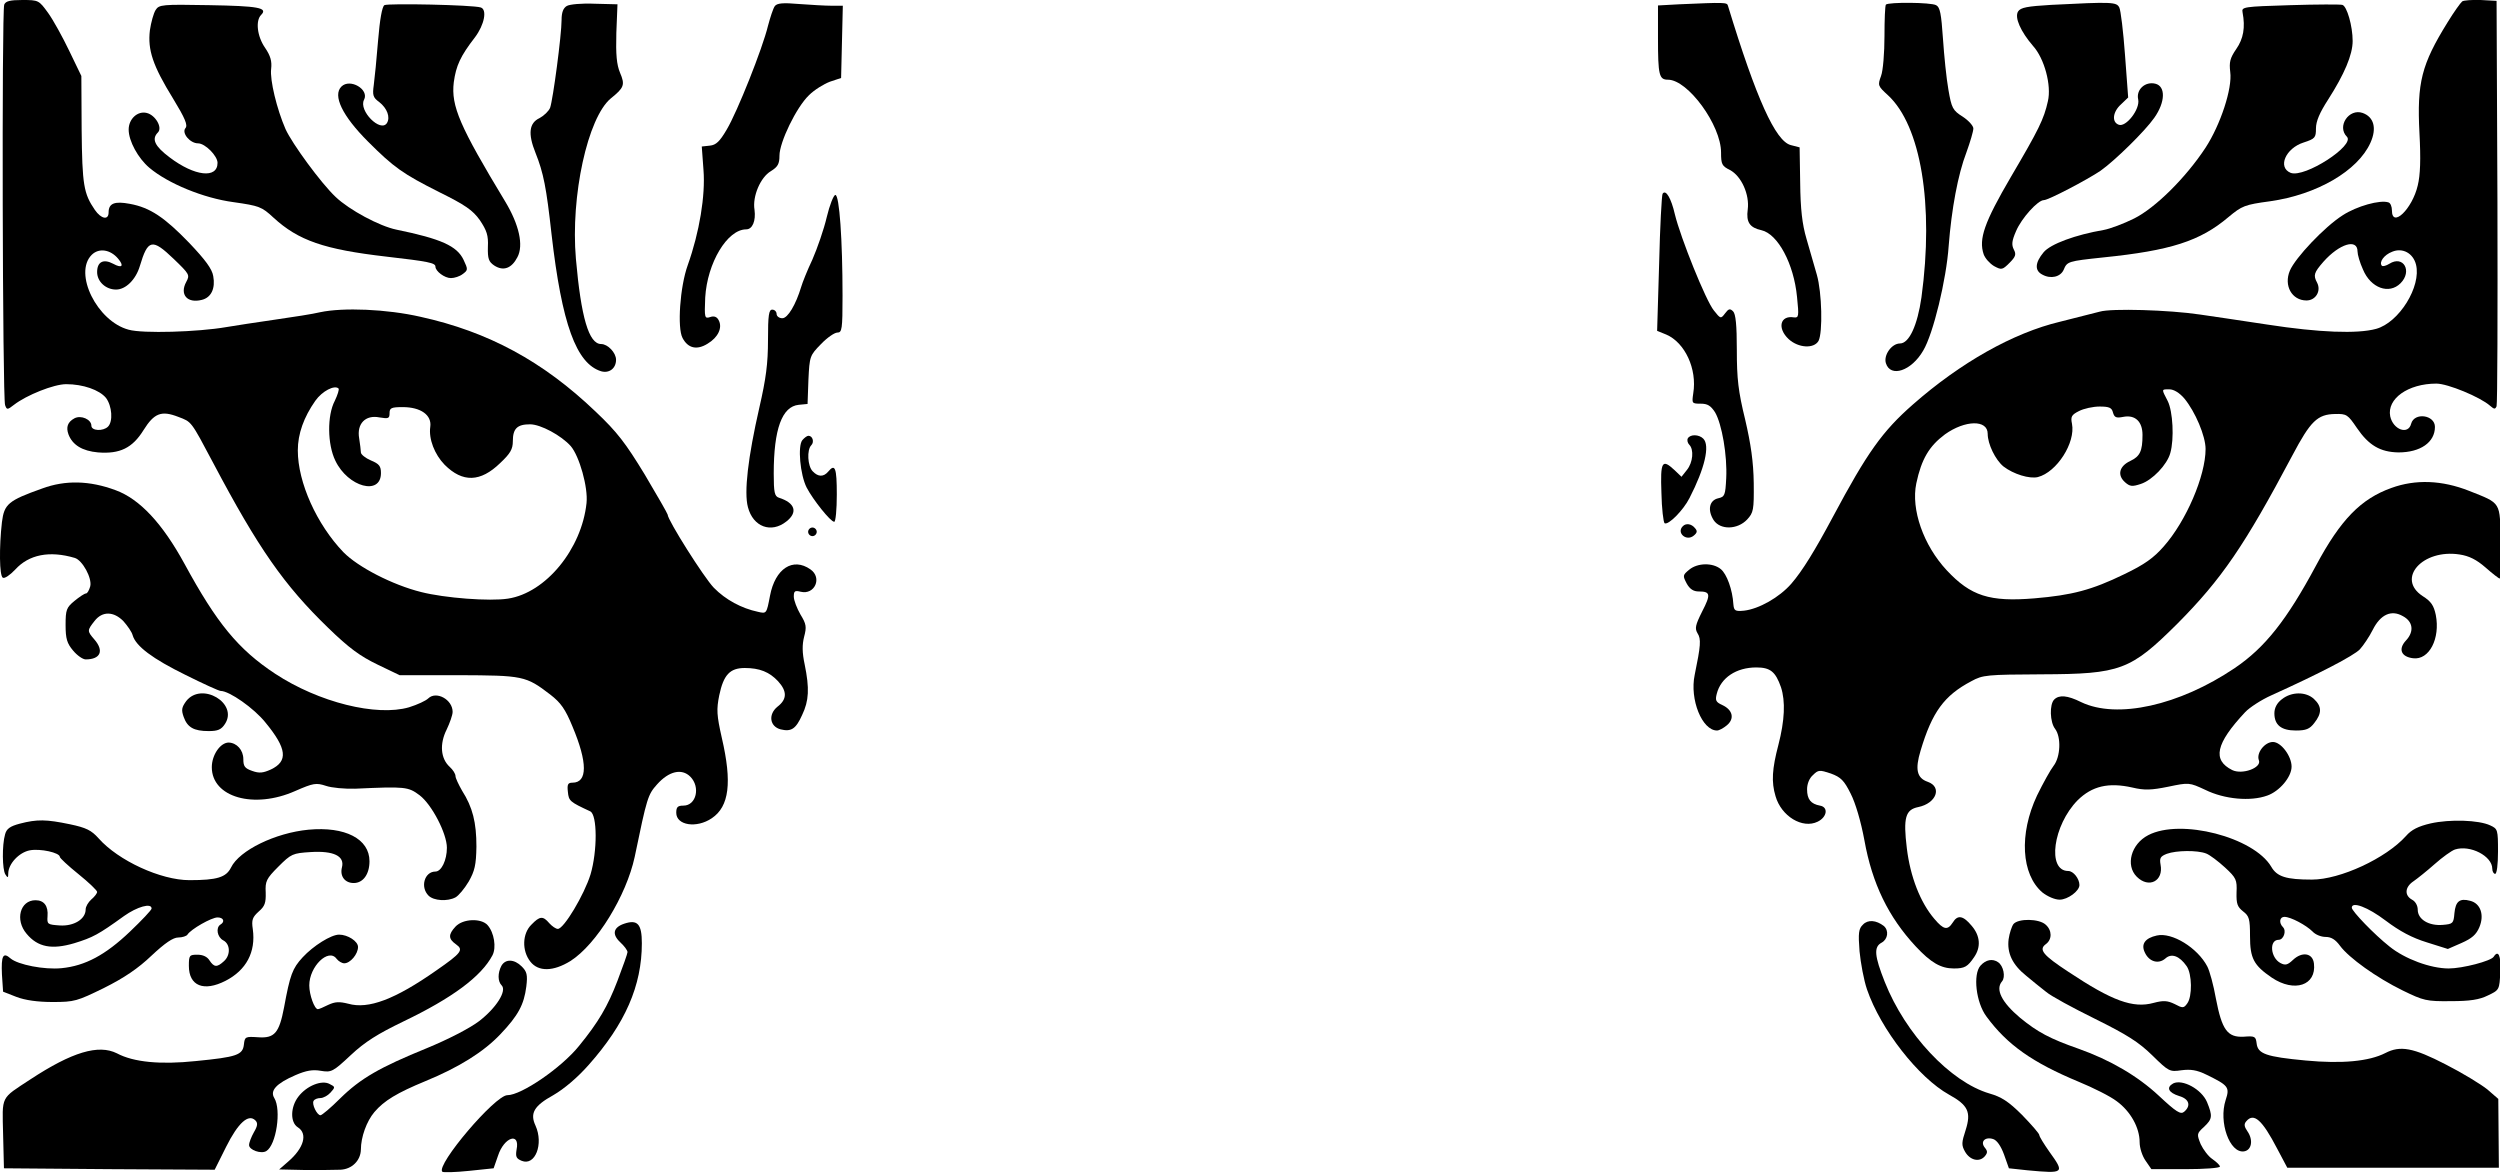
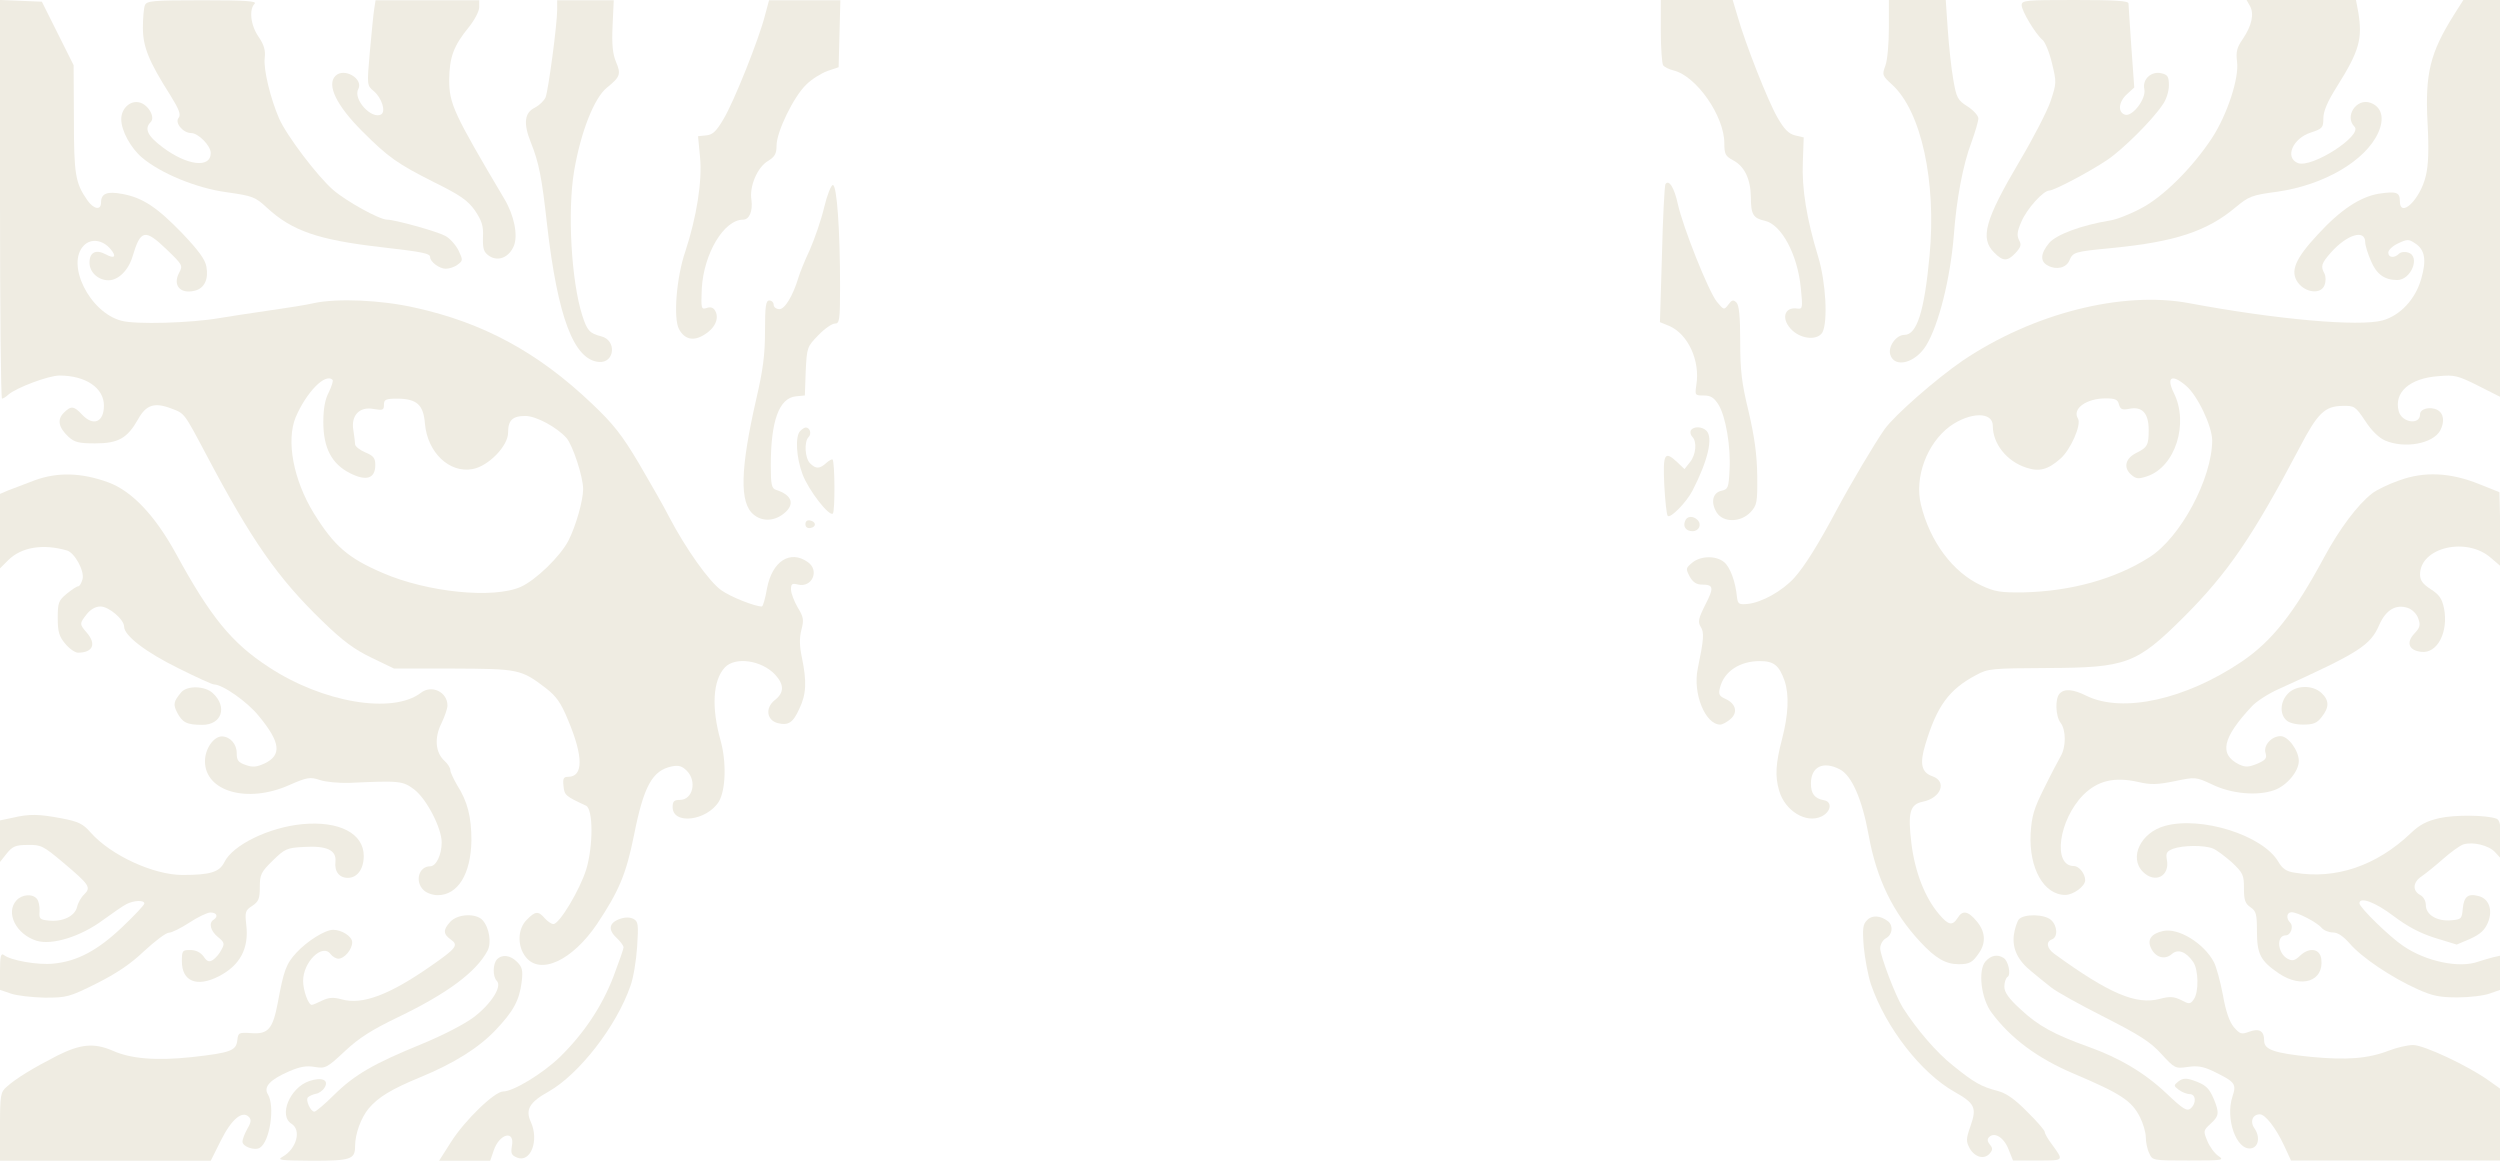
- <svg xmlns="http://www.w3.org/2000/svg" viewBox="0 0 872 409" fill="#000000">
+ <svg xmlns="http://www.w3.org/2000/svg" viewBox="0 0 866 402" fill="#efece2">
  <g>
-     <g transform="translate(-0.122634,409) scale(0.1,-0.1)" fill="#000000" stroke="none">
-       <path d="M16 4074 c-9 -22 -6 -1375 3 -1397 6 -17 8 -17 31 1 44 34 139 72 182 72 59 0 116 -20 139 -48 21 -28 25 -82 7 -100 -17 -17 -58 -15 -58 3 0 22 -36 38 -59 26 -24 -13 -30 -31 -21 -56 14 -37 48 -58 103 -63 76 -6 120 15 159 78 37 59 62 69 121 46 47 -18 43 -12 122 -161 157 -297 247 -426 401 -575 73 -71 112 -99 172 -128 l77 -37 205 0 c226 -1 235 -2 321 -68 36 -28 52 -50 77 -111 53 -126 53 -196 0 -196 -16 0 -19 -6 -16 -32 3 -32 7 -35 78 -68 25 -12 25 -139 1 -220 -22 -71 -93 -190 -114 -190 -7 0 -20 9 -30 20 -22 26 -33 25 -62 -5 -32 -31 -34 -91 -4 -129 28 -36 80 -35 140 2 91 58 195 228 224 363 43 208 46 217 78 253 41 46 86 57 116 27 36 -36 21 -101 -24 -101 -20 0 -25 -5 -25 -25 0 -44 71 -55 124 -19 61 41 71 125 35 280 -18 80 -19 99 -9 149 15 71 37 95 89 95 52 0 86 -14 116 -46 32 -35 32 -63 -2 -89 -33 -27 -27 -69 11 -79 37 -9 53 1 75 50 24 50 26 93 9 176 -9 42 -9 69 -2 97 9 34 8 44 -13 78 -12 21 -23 49 -23 62 0 20 4 22 24 17 49 -12 76 49 34 78 -61 43 -123 3 -141 -92 -12 -63 -12 -63 -42 -56 -57 12 -113 42 -154 84 -34 35 -161 236 -161 255 0 3 -36 66 -80 140 -67 110 -96 148 -171 219 -184 176 -375 279 -611 331 -118 27 -270 33 -350 16 -24 -6 -95 -17 -158 -26 -63 -9 -140 -21 -170 -26 -98 -17 -291 -23 -340 -9 -110 29 -193 197 -129 261 25 25 65 19 92 -13 22 -26 14 -35 -17 -18 -34 18 -56 7 -56 -29 0 -33 30 -61 66 -61 34 0 69 35 83 82 28 94 43 97 118 25 55 -53 57 -56 44 -80 -24 -44 3 -76 54 -63 33 8 48 40 40 83 -4 25 -28 57 -83 115 -87 90 -137 124 -208 137 -53 10 -74 2 -74 -30 0 -28 -26 -23 -48 9 -39 57 -44 87 -46 279 l-1 188 -42 87 c-23 48 -56 108 -74 133 -32 44 -33 45 -90 45 -43 0 -58 -4 -63 -16z m1166 -1339 c3 -3 -3 -22 -13 -43 -27 -51 -26 -152 2 -209 44 -92 159 -123 159 -43 0 24 -6 32 -35 44 -19 8 -35 21 -35 28 0 7 -3 29 -6 49 -9 51 22 83 71 73 31 -5 35 -4 35 15 0 18 6 21 46 21 63 0 102 -28 96 -69 -6 -42 15 -96 50 -132 63 -63 125 -61 194 6 35 33 44 48 44 76 0 44 15 59 60 59 37 0 109 -39 142 -76 30 -35 61 -144 55 -199 -17 -160 -142 -313 -274 -333 -63 -10 -221 2 -303 23 -100 25 -220 87 -271 139 -93 97 -159 243 -159 355 0 58 21 116 61 173 24 34 67 56 81 43z" />
-       <path d="M544 4055 c-7 -11 -16 -43 -20 -71 -8 -68 10 -123 81 -238 42 -69 52 -93 43 -103 -14 -17 16 -53 44 -53 25 0 68 -44 68 -68 0 -56 -80 -47 -167 19 -52 39 -64 64 -41 87 17 17 -9 61 -39 68 -32 8 -63 -21 -63 -58 0 -40 33 -100 72 -133 65 -55 189 -106 293 -120 91 -13 99 -16 140 -54 87 -80 177 -111 393 -136 148 -17 172 -22 172 -35 0 -16 32 -40 54 -40 12 0 31 6 41 14 19 14 19 16 3 50 -23 48 -78 73 -234 105 -59 12 -165 69 -212 114 -51 48 -152 186 -175 237 -30 69 -55 171 -50 210 3 26 -2 45 -21 73 -28 40 -34 95 -14 115 25 25 -10 31 -181 34 -165 3 -175 2 -187 -17z" />
-       <path d="M1342 4072 c-8 -5 -16 -50 -22 -123 -5 -63 -12 -133 -15 -155 -5 -36 -3 -44 19 -60 28 -22 39 -53 27 -73 -22 -35 -100 43 -80 81 19 36 -49 76 -79 46 -31 -31 3 -102 93 -192 90 -90 121 -112 248 -176 91 -45 117 -63 142 -98 24 -36 30 -53 28 -93 -1 -42 3 -52 22 -65 32 -21 61 -10 81 29 22 41 6 113 -42 193 -159 263 -190 334 -180 417 8 58 23 91 74 157 33 44 43 97 20 104 -28 9 -324 15 -336 8z" />
-       <path d="M1978 4069 c-12 -7 -18 -22 -18 -49 0 -52 -30 -278 -40 -306 -5 -12 -22 -28 -37 -36 -36 -17 -41 -54 -14 -121 28 -70 38 -121 56 -284 36 -313 86 -451 173 -478 28 -8 52 10 52 40 0 25 -29 55 -52 55 -43 0 -70 93 -88 297 -19 219 41 493 122 560 46 37 50 47 32 89 -12 29 -15 63 -13 139 l4 100 -80 2 c-44 2 -88 -2 -97 -8z" />
-       <path d="M2704 4069 c-6 -8 -16 -39 -24 -69 -19 -79 -107 -300 -144 -362 -24 -41 -37 -54 -59 -56 l-28 -3 6 -82 c7 -89 -14 -217 -55 -332 -27 -75 -37 -219 -18 -254 19 -36 50 -43 87 -20 37 22 53 56 39 82 -6 12 -16 16 -30 11 -19 -6 -20 -3 -17 68 7 121 77 238 143 238 22 0 34 30 29 68 -8 47 21 114 57 135 24 15 30 25 30 54 0 47 59 169 103 211 19 19 52 39 73 47 l39 13 3 126 3 126 -39 0 c-22 0 -72 3 -113 6 -57 5 -77 3 -85 -7z" />
-       <path d="M2885 3333 c-10 -43 -33 -109 -50 -148 -18 -38 -35 -81 -39 -95 -19 -63 -47 -110 -66 -110 -11 0 -20 7 -20 15 0 8 -7 15 -15 15 -12 0 -15 -18 -15 -106 0 -82 -7 -135 -30 -235 -40 -175 -54 -296 -40 -348 18 -69 81 -92 134 -50 41 32 31 65 -26 83 -15 5 -18 18 -18 84 0 156 29 234 87 240 l31 3 3 84 c4 83 5 85 44 125 21 22 47 40 57 40 16 0 18 11 18 128 0 196 -11 352 -25 352 -6 0 -20 -35 -30 -77z" />
-       <path d="M2800 2555 c-17 -20 -8 -121 15 -166 22 -42 83 -119 96 -119 5 0 9 43 9 95 0 94 -6 109 -30 80 -16 -19 -35 -19 -54 1 -18 18 -21 75 -5 91 11 11 5 33 -10 33 -5 0 -14 -7 -21 -15z" />
-       <path d="M148 2386 c-118 -42 -132 -54 -140 -117 -10 -88 -9 -187 3 -194 6 -4 25 9 43 28 48 53 120 67 208 41 27 -8 61 -71 54 -99 -4 -14 -10 -25 -15 -25 -5 0 -23 -12 -40 -26 -28 -23 -31 -31 -31 -84 0 -48 5 -64 26 -89 14 -17 34 -31 44 -31 52 0 65 30 30 70 -25 29 -25 31 1 64 27 35 67 34 101 -1 14 -16 29 -37 32 -49 11 -38 70 -82 184 -138 62 -31 117 -56 123 -56 30 0 116 -60 156 -110 75 -91 80 -135 19 -164 -27 -12 -40 -14 -65 -5 -26 9 -31 16 -31 41 0 32 -23 57 -51 58 -29 0 -59 -43 -59 -86 0 -105 147 -147 291 -83 64 28 73 29 107 18 20 -7 66 -11 102 -10 175 8 185 7 225 -23 43 -33 95 -134 95 -183 0 -43 -19 -83 -40 -83 -38 0 -54 -54 -24 -84 18 -18 66 -21 94 -6 11 6 31 30 46 55 21 37 26 58 27 122 0 84 -13 137 -50 195 -12 21 -23 44 -23 51 0 8 -9 22 -20 32 -32 29 -36 80 -11 130 11 23 21 51 21 62 0 43 -57 74 -85 47 -8 -8 -38 -22 -67 -31 -113 -33 -315 17 -467 117 -129 85 -204 177 -316 383 -77 141 -156 226 -240 257 -91 34 -176 36 -257 6z" />
-       <path d="M2820 2235 c0 -8 7 -15 15 -15 8 0 15 7 15 15 0 8 -7 15 -15 15 -8 0 -15 -7 -15 -15z" />
-       <path d="M651 1645 c-16 -22 -18 -31 -9 -56 13 -36 35 -49 87 -49 32 0 44 5 57 25 47 72 -81 148 -135 80z" />
-       <path d="M70 1217 c-34 -9 -46 -18 -51 -37 -11 -38 -10 -123 1 -140 8 -13 10 -12 10 3 0 34 38 74 75 81 36 7 105 -8 105 -23 0 -4 29 -31 65 -60 36 -29 65 -57 65 -62 0 -5 -9 -17 -20 -26 -11 -10 -20 -25 -20 -35 0 -34 -41 -59 -90 -56 -43 3 -45 4 -43 32 3 36 -12 56 -42 56 -54 0 -72 -69 -31 -117 39 -47 88 -56 166 -33 65 20 84 30 174 95 45 32 96 47 96 26 0 -5 -34 -41 -76 -81 -85 -81 -156 -119 -238 -127 -60 -6 -152 12 -178 34 -26 23 -33 10 -30 -56 l4 -60 46 -18 c31 -12 75 -18 127 -18 76 0 85 3 179 49 70 35 119 68 166 113 47 44 75 63 93 63 14 0 29 5 32 10 12 19 84 60 105 60 21 0 27 -15 10 -25 -17 -11 -11 -44 10 -55 25 -13 26 -52 2 -73 -24 -22 -34 -21 -50 3 -8 13 -23 20 -42 20 -28 0 -30 -2 -30 -39 0 -70 52 -91 128 -52 72 37 106 100 95 180 -5 33 -1 42 21 62 21 18 25 30 24 66 -2 39 2 48 44 90 45 45 50 47 113 51 80 5 119 -14 109 -53 -8 -31 10 -55 41 -55 33 0 55 31 55 76 0 78 -85 122 -213 110 -115 -11 -241 -72 -270 -132 -17 -34 -48 -44 -145 -44 -100 0 -248 68 -317 146 -25 28 -43 37 -100 49 -82 17 -114 18 -175 2z" />
-       <path d="M1590 858 c-26 -28 -25 -43 2 -62 27 -19 19 -30 -69 -91 -144 -101 -237 -136 -307 -116 -32 8 -46 7 -70 -4 -16 -8 -32 -15 -36 -15 -12 0 -30 50 -30 83 0 66 67 131 95 93 7 -9 19 -16 27 -16 21 0 48 32 48 57 0 20 -36 43 -66 43 -28 0 -90 -39 -127 -79 -36 -39 -44 -61 -65 -175 -17 -89 -33 -108 -90 -104 -45 3 -47 2 -50 -25 -4 -37 -25 -44 -168 -58 -123 -13 -217 -4 -275 27 -64 32 -156 5 -302 -91 -105 -69 -98 -55 -95 -190 l3 -120 367 -3 368 -2 40 80 c42 84 78 116 102 92 9 -9 8 -19 -5 -41 -9 -16 -17 -36 -17 -45 0 -17 42 -32 60 -21 35 21 53 144 28 185 -16 26 7 51 74 80 37 16 60 20 88 15 37 -6 42 -4 105 55 49 46 94 74 183 117 171 82 272 157 311 231 14 27 6 79 -17 105 -22 25 -86 23 -112 -5z" />
-       <path d="M2178 868 c-38 -13 -43 -37 -13 -65 14 -13 25 -28 25 -34 0 -5 -16 -50 -35 -100 -34 -89 -67 -145 -134 -227 -61 -76 -201 -172 -250 -172 -43 0 -250 -244 -227 -267 3 -3 45 -2 93 3 l86 9 15 43 c21 66 78 85 65 22 -4 -25 -1 -31 18 -39 47 -19 77 59 48 123 -20 43 -5 69 62 106 38 22 84 61 123 105 128 144 186 277 186 425 0 67 -15 84 -62 68z" />
-       <path d="M1750 721 c-13 -25 -13 -54 1 -68 19 -19 -19 -79 -79 -125 -33 -25 -109 -64 -182 -94 -164 -67 -231 -105 -303 -176 -32 -32 -63 -58 -68 -58 -12 0 -31 39 -24 50 3 6 14 10 24 10 10 0 26 9 35 19 17 19 17 20 -3 30 -27 15 -80 -6 -109 -44 -28 -36 -29 -90 -2 -107 35 -22 22 -72 -34 -120 l-31 -27 90 -2 c50 0 105 0 124 1 40 2 70 32 71 70 0 44 20 99 47 131 34 40 79 67 178 108 117 48 203 102 261 163 63 66 83 104 91 167 5 41 2 52 -16 70 -26 26 -57 27 -71 2z" />
+     <g transform="translate(0,402.0876) scale(0.1,-0.1)" stroke="none">
+       <path d="M0 3330 c0 -379 3 -690 7 -690 3 0 14 6 22 14 28 24 139 66 177 66 91 0 154 -43 154 -104 0 -58 -37 -73 -76 -31 -28 30 -38 31 -63 6 -24 -24 -18 -51 16 -83 21 -19 35 -23 93 -23 80 0 111 18 148 83 28 51 57 60 115 38 47 -18 43 -12 122 -161 157 -297 247 -426 401 -575 73 -71 112 -99 172 -128 l77 -37 205 0 c226 -1 235 -2 321 -68 36 -28 52 -50 77 -111 53 -126 53 -196 0 -196 -16 0 -19 -6 -16 -32 3 -32 7 -35 78 -68 25 -12 25 -139 1 -220 -22 -71 -93 -190 -114 -190 -7 0 -20 9 -30 20 -22 26 -33 25 -62 -5 -32 -31 -34 -91 -4 -129 50 -64 161 -13 247 114 76 114 101 173 128 307 34 172 64 225 131 239 24 5 36 1 52 -15 36 -36 21 -101 -24 -101 -20 0 -25 -5 -25 -25 0 -62 118 -48 160 19 24 40 27 137 6 212 -32 114 -27 208 15 253 36 38 127 25 174 -25 32 -35 32 -63 -2 -89 -33 -27 -27 -69 11 -79 37 -9 53 1 75 50 24 50 26 93 9 176 -9 42 -9 69 -2 97 9 34 8 44 -13 78 -12 21 -23 49 -23 62 0 20 4 22 24 17 49 -12 76 49 34 78 -61 43 -123 3 -141 -91 -6 -35 -14 -63 -18 -63 -24 0 -108 33 -140 56 -42 29 -124 145 -181 254 -18 36 -66 119 -105 186 -59 99 -88 136 -163 207 -186 177 -376 280 -612 332 -118 27 -270 33 -350 16 -24 -6 -95 -17 -158 -26 -63 -9 -140 -21 -170 -26 -98 -17 -291 -23 -340 -9 -110 29 -193 197 -129 261 25 25 65 19 92 -13 22 -26 14 -35 -17 -18 -34 18 -56 7 -56 -29 0 -33 30 -61 66 -61 34 0 69 35 83 82 28 94 43 97 118 25 55 -53 57 -56 44 -80 -24 -44 3 -76 54 -63 33 8 48 40 40 83 -4 25 -28 57 -83 115 -87 90 -137 124 -208 137 -53 10 -74 2 -74 -30 0 -28 -26 -23 -48 9 -41 59 -46 89 -46 281 l-1 186 -55 110 -55 110 -72 3 -73 3 0 -691z m1152 -625 c3 -3 -3 -22 -13 -43 -13 -24 -19 -57 -19 -103 0 -90 29 -145 92 -177 57 -29 88 -19 88 28 0 24 -6 32 -35 44 -19 8 -35 21 -35 28 0 7 -3 29 -6 49 -9 51 22 83 71 73 31 -5 35 -4 35 15 0 18 6 21 48 21 66 -1 89 -21 94 -87 9 -100 85 -172 165 -157 55 10 123 80 123 126 0 43 15 58 60 58 37 0 109 -39 142 -76 22 -25 58 -135 58 -177 0 -40 -25 -128 -51 -179 -28 -54 -112 -136 -165 -160 -95 -42 -323 -19 -478 48 -121 52 -168 93 -239 207 -71 116 -96 251 -63 332 37 87 103 155 128 130z" />
+       <path d="M502 4003 c-4 -10 -7 -45 -7 -78 0 -66 20 -116 95 -234 31 -50 37 -67 29 -78 -15 -17 15 -53 43 -53 25 0 68 -44 68 -69 0 -54 -82 -44 -167 20 -52 39 -64 64 -41 87 17 17 -9 61 -39 68 -32 8 -63 -21 -63 -58 0 -40 33 -100 72 -133 65 -55 189 -106 293 -120 91 -13 99 -16 140 -54 87 -80 177 -111 393 -136 148 -17 172 -22 172 -35 0 -16 32 -40 54 -40 12 0 31 6 41 14 19 14 19 16 3 50 -10 19 -30 42 -46 50 -30 16 -175 56 -201 56 -27 0 -142 64 -187 103 -55 48 -161 188 -187 247 -30 69 -55 171 -50 210 3 26 -2 45 -21 73 -28 40 -34 95 -14 115 9 9 -31 12 -180 12 -174 0 -193 -2 -200 -17z" />
+       <path d="M1296 3988 c-3 -18 -9 -85 -15 -148 -10 -115 -10 -115 14 -135 27 -23 42 -69 26 -80 -33 -20 -99 52 -80 87 19 36 -49 76 -79 46 -31 -31 3 -102 93 -192 90 -90 121 -112 248 -176 91 -45 117 -63 142 -98 24 -36 30 -53 28 -93 -1 -42 3 -52 22 -65 31 -20 68 -5 85 35 15 37 1 106 -33 163 -176 297 -191 329 -191 413 1 78 15 117 69 183 19 24 35 54 35 68 l0 24 -180 0 -179 0 -5 -32z" />
+       <path d="M1930 3986 c0 -49 -30 -275 -40 -302 -5 -12 -22 -28 -37 -36 -36 -17 -41 -54 -14 -121 28 -70 38 -121 56 -284 37 -322 93 -469 180 -476 55 -4 62 76 7 89 -39 10 -48 19 -65 72 -38 119 -52 361 -28 502 23 134 69 251 113 287 46 37 50 47 32 89 -12 29 -15 61 -12 126 l4 88 -98 0 -98 0 0 -34z" />
+       <path d="M2650 3968 c-20 -80 -108 -301 -144 -360 -24 -41 -37 -54 -59 -56 l-29 -3 7 -73 c8 -83 -12 -207 -51 -326 -31 -90 -42 -232 -22 -269 19 -36 50 -43 87 -20 37 22 53 56 39 82 -6 12 -16 16 -30 11 -19 -6 -20 -3 -17 68 7 121 77 238 143 238 22 0 34 30 29 68 -8 47 21 114 57 135 24 15 30 25 30 54 0 47 59 169 103 211 19 19 52 39 73 47 l39 13 3 116 3 116 -124 0 -123 0 -14 -52z" />
+       <path d="M2855 3303 c-10 -43 -33 -109 -50 -148 -18 -38 -35 -81 -39 -95 -19 -63 -47 -110 -66 -110 -11 0 -20 7 -20 15 0 8 -7 15 -15 15 -12 0 -15 -18 -15 -106 0 -82 -7 -135 -30 -234 -56 -245 -59 -362 -9 -402 29 -24 70 -23 103 3 41 32 31 65 -26 83 -15 5 -18 18 -18 84 0 156 29 234 87 240 l31 3 3 84 c4 83 5 85 44 125 21 22 47 40 57 40 16 0 18 11 18 128 0 196 -11 352 -25 352 -6 0 -20 -35 -30 -77z" />
+       <path d="M2772 2528 c-18 -18 -14 -91 8 -150 21 -56 93 -148 105 -136 8 8 7 179 -1 187 -2 2 -12 -3 -22 -12 -23 -21 -36 -21 -56 -1 -18 18 -21 75 -5 91 11 11 5 33 -10 33 -4 0 -12 -5 -19 -12z" />
+       <path d="M120 2357 c-36 -14 -77 -29 -92 -35 l-28 -12 0 -129 0 -129 28 28 c46 46 121 58 204 34 27 -8 61 -71 54 -99 -4 -14 -10 -25 -15 -25 -5 0 -23 -12 -40 -26 -28 -23 -31 -31 -31 -84 0 -48 5 -64 26 -89 14 -17 34 -31 44 -31 52 0 65 30 30 70 -25 29 -25 31 1 64 13 16 30 26 47 26 29 0 82 -45 82 -70 0 -31 76 -89 188 -144 62 -31 117 -56 123 -56 30 0 116 -60 156 -110 75 -91 80 -135 19 -164 -27 -12 -40 -14 -65 -5 -26 9 -31 16 -31 41 0 32 -23 57 -51 58 -29 0 -59 -43 -59 -86 0 -105 147 -147 291 -83 64 28 73 29 107 18 20 -7 66 -11 102 -10 175 8 185 7 225 -23 43 -33 95 -134 95 -183 0 -43 -19 -83 -40 -83 -40 0 -54 -54 -22 -83 10 -10 32 -17 48 -17 70 0 115 73 117 189 0 82 -13 135 -50 193 -12 21 -23 44 -23 51 0 8 -9 22 -20 32 -32 29 -36 80 -11 130 11 23 21 51 21 62 0 47 -55 73 -92 44 -98 -75 -340 -34 -527 89 -129 84 -202 174 -322 394 -72 131 -152 216 -234 246 -93 34 -176 36 -255 7z" />
+       <path d="M2790 2205 c0 -10 7 -15 18 -13 21 4 19 22 -2 26 -10 2 -16 -3 -16 -13z" />
+       <path d="M628 1623 c-27 -32 -29 -42 -14 -71 18 -34 33 -42 87 -42 67 0 88 62 36 110 -27 25 -88 27 -109 3z" />
+       <path d="M43 1188 l-43 -9 0 -72 0 -72 23 29 c20 25 31 30 73 30 46 1 54 -3 124 -62 90 -76 96 -85 72 -109 -11 -10 -22 -30 -25 -44 -8 -32 -50 -52 -98 -47 -31 3 -34 6 -32 32 1 17 -3 36 -9 43 -15 19 -52 16 -71 -5 -39 -43 -1 -118 70 -140 53 -16 152 14 230 72 33 24 69 49 81 55 25 13 62 15 62 2 0 -5 -34 -41 -76 -81 -85 -81 -156 -119 -238 -127 -54 -6 -150 11 -173 30 -10 7 -13 -5 -13 -56 l0 -65 38 -13 c20 -7 73 -13 117 -14 76 0 85 2 179 49 70 35 119 68 166 113 37 34 75 63 85 63 10 0 42 16 71 35 29 19 62 35 73 35 22 0 28 -14 11 -25 -18 -11 -11 -39 15 -60 22 -18 24 -23 12 -44 -6 -13 -20 -29 -29 -35 -14 -9 -21 -6 -33 12 -11 14 -26 22 -46 22 -27 0 -29 -2 -29 -39 0 -70 52 -91 128 -52 74 38 105 97 95 179 -5 44 -3 50 21 65 22 15 26 25 26 65 0 43 4 52 45 92 42 41 49 44 107 47 80 5 114 -11 110 -51 -4 -34 13 -56 43 -56 33 0 55 31 55 76 0 78 -85 122 -213 110 -115 -11 -241 -72 -270 -132 -17 -34 -48 -44 -145 -44 -100 0 -248 68 -318 147 -26 30 -42 38 -100 49 -79 15 -112 16 -171 2z" />
+       <path d="M1560 828 c-26 -28 -25 -43 2 -62 27 -19 19 -30 -69 -91 -143 -100 -238 -136 -309 -116 -30 8 -44 7 -68 -4 -16 -8 -32 -15 -36 -15 -12 0 -30 50 -30 83 0 66 67 131 95 93 7 -9 19 -16 27 -16 21 0 48 32 48 57 0 20 -36 43 -66 43 -28 0 -90 -39 -127 -79 -36 -39 -44 -61 -65 -175 -17 -89 -33 -108 -90 -104 -45 3 -47 2 -50 -25 -4 -36 -24 -43 -158 -58 -123 -13 -210 -6 -273 22 -65 28 -111 24 -193 -17 -80 -41 -142 -78 -175 -108 -21 -18 -23 -28 -23 -138 l0 -118 365 0 365 0 35 70 c37 74 74 105 97 82 9 -9 8 -19 -5 -41 -9 -16 -17 -36 -17 -45 0 -17 42 -32 60 -21 35 21 53 144 28 185 -16 26 7 51 74 80 37 16 60 20 88 15 37 -6 42 -4 105 55 49 46 94 74 183 117 171 82 272 157 311 231 14 27 6 79 -17 105 -22 25 -86 23 -112 -5z" />
+       <path d="M2148 838 c-38 -13 -43 -37 -13 -65 14 -13 25 -28 25 -34 0 -5 -16 -51 -35 -101 -40 -104 -103 -198 -186 -279 -59 -57 -161 -119 -196 -119 -30 0 -133 -100 -180 -174 l-42 -66 89 0 88 0 12 35 c20 60 75 73 63 15 -4 -25 -1 -31 18 -39 47 -19 77 59 48 123 -20 43 -5 69 62 106 105 60 234 225 283 366 10 27 20 88 23 135 5 78 4 88 -13 97 -12 6 -29 6 -46 0z" />
+       <path d="M1722 698 c-15 -15 -16 -60 -1 -75 19 -19 -19 -79 -79 -125 -33 -25 -109 -64 -182 -94 -164 -67 -231 -105 -303 -176 -32 -32 -63 -58 -68 -58 -13 0 -32 41 -22 50 4 4 17 10 27 12 10 1 24 11 30 21 17 27 -9 38 -53 23 -67 -23 -107 -120 -61 -148 35 -22 17 -87 -31 -114 -21 -12 -8 -13 102 -14 134 0 149 5 149 50 0 43 20 98 47 131 34 40 79 67 178 108 117 48 203 102 261 163 63 66 83 104 91 167 5 41 2 52 -16 70 -23 23 -51 27 -69 9z" />
    </g>
  </g>
-   <g transform="translate(578,0)">
-     <g transform="translate(0.305706,408.8022) scale(0.1,-0.1)" fill="#000000" stroke="none">
-       <path d="M2805 4083 c-6 -5 -29 -37 -51 -73 -91 -147 -107 -210 -98 -386 5 -91 3 -147 -6 -183 -19 -82 -90 -150 -90 -87 0 13 -5 26 -12 28 -29 10 -111 -13 -160 -45 -63 -40 -165 -148 -184 -193 -22 -52 7 -104 58 -104 32 0 52 33 37 62 -14 26 -11 35 22 73 56 63 119 82 119 36 0 -11 8 -39 19 -63 27 -65 91 -88 131 -48 42 42 10 99 -39 68 -11 -7 -23 -10 -26 -7 -11 12 7 38 36 49 36 15 73 -5 83 -45 19 -76 -59 -202 -139 -224 -65 -18 -199 -13 -380 15 -93 14 -199 30 -235 35 -107 16 -309 22 -349 10 -20 -5 -82 -21 -138 -35 -164 -39 -348 -143 -514 -289 -106 -93 -159 -167 -279 -392 -62 -116 -106 -188 -145 -233 -42 -48 -113 -88 -165 -94 -31 -3 -35 0 -37 22 -3 51 -23 106 -44 123 -28 23 -81 22 -110 -2 -23 -19 -23 -21 -9 -48 11 -20 24 -28 42 -28 41 0 43 -10 12 -70 -24 -48 -26 -59 -16 -76 13 -20 11 -43 -10 -145 -18 -86 26 -194 78 -194 7 0 22 8 34 18 28 23 21 54 -16 71 -22 10 -25 16 -19 39 14 56 68 92 138 92 49 0 67 -15 86 -69 16 -49 13 -116 -9 -201 -22 -84 -25 -129 -10 -179 20 -70 94 -115 147 -89 33 16 38 51 8 56 -32 6 -45 22 -45 57 0 19 8 39 21 50 18 18 23 18 62 5 35 -13 46 -24 69 -70 17 -33 36 -98 48 -163 27 -151 84 -268 179 -370 53 -57 88 -77 133 -77 38 0 48 6 71 40 24 35 21 74 -9 109 -30 36 -49 39 -66 11 -18 -28 -32 -25 -64 13 -49 57 -84 147 -96 246 -13 107 -5 135 40 144 63 13 84 70 33 88 -38 13 -45 43 -25 109 40 134 82 192 177 242 40 22 54 23 247 24 273 1 308 14 471 176 155 156 235 273 402 588 63 119 87 143 149 144 40 1 44 -2 76 -49 41 -60 81 -84 145 -85 76 0 127 35 127 89 0 42 -72 52 -83 11 -10 -40 -63 -21 -73 26 -12 61 62 114 161 114 40 0 153 -47 187 -77 15 -13 18 -13 23 -2 3 8 4 329 3 714 l-3 700 -55 3 c-30 1 -60 -1 -65 -5z m-969 -1385 c38 -46 74 -131 74 -176 0 -94 -68 -252 -146 -340 -35 -40 -67 -63 -138 -97 -113 -55 -182 -73 -313 -84 -156 -13 -222 8 -306 98 -81 87 -125 212 -106 303 18 85 45 130 100 171 70 50 149 52 149 2 0 -36 27 -91 55 -114 35 -27 91 -44 120 -37 66 17 132 120 119 186 -5 24 -2 31 24 44 17 9 50 16 72 16 34 0 43 -4 47 -21 5 -17 11 -20 36 -15 41 8 67 -16 67 -63 0 -57 -9 -75 -43 -91 -38 -18 -46 -49 -18 -74 17 -15 25 -16 55 -6 40 13 92 67 103 108 14 49 9 145 -9 181 -22 43 -23 41 6 41 15 0 35 -12 52 -32z" />
-       <path d="M73 4073 l-73 -4 0 -114 c0 -130 4 -145 35 -145 69 0 185 -158 185 -254 0 -41 3 -47 31 -61 40 -21 69 -86 62 -138 -6 -44 7 -63 48 -72 57 -13 113 -117 124 -233 7 -68 6 -73 -11 -71 -48 8 -59 -38 -18 -76 34 -31 88 -34 104 -6 15 29 12 169 -6 231 -9 30 -25 87 -36 125 -15 51 -21 103 -22 195 l-2 124 -31 8 c-53 14 -120 161 -219 486 -3 12 -10 12 -171 5z" />
-       <path d="M795 4072 c-3 -3 -5 -53 -5 -110 0 -58 -5 -121 -12 -139 -12 -33 -11 -35 24 -67 115 -106 161 -382 117 -705 -14 -98 -43 -161 -75 -161 -29 0 -58 -41 -49 -69 16 -51 89 -27 130 44 35 58 81 248 89 366 10 128 32 248 62 326 13 36 24 73 24 83 0 9 -17 28 -37 41 -35 22 -39 30 -50 94 -7 39 -15 119 -19 178 -6 87 -10 110 -24 117 -18 10 -165 11 -175 2z" />
-       <path d="M1371 4071 c-83 -5 -106 -9 -115 -23 -13 -21 9 -70 52 -120 40 -44 65 -138 52 -193 -14 -63 -32 -99 -129 -264 -93 -159 -113 -217 -95 -270 5 -14 21 -32 36 -41 26 -14 29 -14 54 11 22 22 24 30 15 47 -8 16 -7 30 8 64 19 45 76 108 97 108 16 0 151 71 197 102 50 35 156 139 188 185 39 55 40 110 4 119 -36 9 -68 -21 -60 -55 7 -34 -43 -98 -68 -88 -25 9 -21 45 8 71 l25 24 -11 148 c-6 82 -15 157 -20 166 -10 19 -24 20 -238 9z" />
-       <path d="M2205 4070 c-163 -5 -170 -6 -166 -25 10 -53 3 -92 -22 -128 -22 -32 -25 -46 -21 -80 8 -57 -34 -184 -86 -264 -69 -105 -175 -210 -249 -247 -36 -18 -84 -36 -106 -40 -99 -17 -186 -49 -210 -78 -30 -36 -32 -64 -4 -78 29 -16 63 -8 74 17 12 29 15 30 137 43 236 24 339 57 438 141 47 39 56 43 145 55 163 23 306 106 350 204 23 51 12 90 -27 104 -48 17 -91 -47 -55 -83 29 -30 -147 -144 -196 -126 -47 19 -18 86 45 106 40 13 43 17 43 49 0 25 13 55 42 100 57 89 86 157 86 205 0 52 -20 122 -36 126 -6 2 -88 2 -182 -1z" />
-       <path d="M16 3412 c-3 -5 -9 -115 -12 -244 l-7 -234 32 -13 c65 -28 108 -120 94 -205 -5 -35 -5 -36 26 -36 24 0 35 -7 50 -30 24 -41 43 -151 39 -230 -3 -59 -5 -65 -28 -70 -31 -7 -38 -41 -16 -76 23 -35 83 -34 117 2 22 24 24 33 23 127 -1 74 -10 136 -30 222 -24 98 -29 142 -29 242 0 88 -4 126 -13 135 -11 11 -16 9 -28 -7 -15 -20 -16 -19 -39 10 -28 34 -116 253 -136 335 -13 57 -32 89 -43 72z" />
-       <path d="M104 2559 c-3 -6 -1 -16 5 -22 17 -17 13 -62 -8 -88 l-19 -24 -24 23 c-44 41 -50 31 -46 -79 1 -55 7 -103 11 -106 13 -8 66 46 87 88 53 103 72 183 48 207 -15 15 -45 16 -54 1z" />
-       <path d="M2558 2386 c-106 -38 -177 -110 -263 -271 -102 -190 -178 -286 -283 -357 -194 -131 -411 -179 -536 -119 -48 24 -77 26 -94 9 -17 -17 -15 -79 3 -102 22 -29 19 -98 -5 -129 -11 -14 -37 -61 -58 -104 -63 -134 -55 -275 19 -338 18 -14 43 -25 60 -25 28 0 69 30 69 51 0 22 -21 49 -39 49 -75 0 -53 160 33 247 50 49 107 63 191 44 42 -10 66 -9 125 3 72 15 73 15 129 -11 67 -33 158 -41 216 -20 43 15 85 65 85 101 0 37 -37 86 -65 86 -29 0 -59 -39 -49 -64 10 -26 -58 -51 -93 -34 -70 35 -58 92 45 202 15 16 56 43 92 59 166 75 287 138 308 160 12 13 33 44 45 68 27 54 65 71 105 48 36 -19 40 -54 11 -85 -28 -30 -17 -57 25 -62 56 -7 95 69 79 151 -7 33 -16 47 -46 66 -93 61 0 165 129 145 33 -5 59 -18 90 -45 25 -22 47 -39 50 -39 3 0 4 57 3 126 -2 144 3 135 -110 180 -94 37 -186 41 -271 10z" />
-       <path d="M87 2253 c-24 -23 12 -55 38 -33 12 10 13 16 4 26 -12 15 -31 18 -42 7z" />
-       <path d="M2176 1649 c-17 -13 -26 -30 -26 -49 0 -41 24 -60 75 -60 35 0 48 5 64 26 27 34 27 58 -1 84 -28 26 -78 26 -112 -1z" />
-       <path d="M2695 1216 c-43 -10 -67 -22 -86 -44 -70 -78 -230 -152 -328 -152 -90 0 -122 10 -142 45 -61 103 -316 169 -429 110 -60 -31 -80 -105 -40 -145 42 -42 94 -15 83 42 -4 23 -1 29 22 38 33 12 106 13 137 1 13 -5 42 -27 66 -49 39 -36 42 -43 40 -87 -1 -40 3 -50 23 -66 21 -16 24 -26 24 -86 0 -78 13 -102 76 -145 79 -53 156 -27 147 49 -4 37 -41 43 -73 13 -19 -18 -27 -20 -44 -11 -35 19 -40 81 -6 81 17 0 28 31 15 44 -15 15 -12 36 5 36 22 0 76 -29 98 -51 10 -11 30 -19 46 -19 19 0 34 -9 50 -31 31 -42 127 -111 219 -156 72 -35 82 -38 167 -37 67 0 100 5 130 20 40 19 40 20 43 82 3 57 -7 78 -23 53 -9 -15 -109 -41 -157 -41 -63 0 -153 33 -207 77 -52 41 -131 123 -131 135 0 23 56 2 118 -45 49 -37 92 -60 144 -76 l73 -23 48 21 c36 16 51 29 62 55 18 43 4 83 -32 92 -37 10 -51 -2 -55 -43 -3 -36 -5 -38 -41 -41 -48 -4 -87 19 -87 53 0 14 -8 29 -20 35 -27 15 -25 44 5 64 13 9 47 36 74 60 27 24 59 47 71 51 53 17 130 -23 130 -67 0 -10 5 -18 10 -18 6 0 10 33 10 78 0 76 -1 79 -27 91 -40 19 -141 22 -208 7z" />
-       <path d="M715 863 c-15 -14 -17 -29 -12 -93 4 -41 15 -101 26 -133 48 -140 180 -308 286 -367 67 -37 78 -61 58 -124 -14 -43 -15 -52 -2 -75 17 -30 50 -38 69 -16 10 12 10 18 0 30 -17 21 1 39 29 30 13 -4 27 -24 38 -54 l17 -48 65 -7 c129 -12 130 -10 76 65 -19 27 -35 53 -35 58 0 5 -27 36 -60 70 -47 47 -72 63 -114 75 -136 40 -293 207 -365 389 -36 91 -39 122 -11 137 22 12 26 42 8 58 -27 21 -56 23 -73 5z" />
-       <path d="M1240 865 c-6 -8 -14 -32 -17 -53 -6 -48 13 -89 62 -128 19 -16 50 -41 68 -55 17 -15 95 -57 172 -95 111 -55 152 -81 199 -127 58 -57 61 -58 102 -52 32 4 53 1 86 -15 78 -38 83 -44 68 -89 -25 -77 14 -186 64 -179 27 4 33 40 12 70 -11 16 -13 25 -4 35 26 31 55 6 108 -96 l35 -66 369 0 369 0 -1 120 -1 120 -38 33 c-21 17 -86 57 -145 87 -114 59 -159 67 -211 40 -57 -29 -151 -38 -278 -26 -138 13 -167 23 -171 60 -3 24 -6 26 -45 23 -57 -3 -76 24 -97 133 -8 46 -22 97 -30 112 -34 65 -123 120 -176 108 -41 -9 -56 -30 -42 -59 15 -33 48 -42 72 -21 21 19 49 9 74 -27 19 -27 20 -106 2 -130 -12 -17 -16 -17 -44 -2 -25 12 -39 13 -73 4 -72 -20 -145 7 -297 108 -90 59 -105 78 -79 97 22 16 22 48 -1 68 -23 21 -95 22 -112 2z" />
-       <path d="M1125 720 c-27 -30 -16 -129 21 -178 72 -98 160 -160 321 -227 51 -21 111 -51 133 -68 48 -35 80 -92 80 -143 0 -20 9 -48 21 -65 l20 -29 120 0 c65 0 119 4 119 9 0 5 -12 16 -26 26 -14 9 -32 33 -41 52 -14 35 -14 37 11 60 30 28 31 38 11 87 -19 45 -86 81 -118 65 -25 -14 -17 -32 21 -44 35 -10 42 -34 17 -55 -12 -10 -27 -1 -88 56 -74 69 -170 125 -280 164 -100 35 -143 58 -204 108 -64 54 -87 99 -63 127 13 15 5 55 -14 67 -19 13 -42 9 -61 -12z" />
+   <g transform="translate(575,0)">
+     <g transform="translate(0.305706,402) scale(0.1,-0.1)" stroke="none">
+       <path d="M0 3913 c0 -60 4 -113 8 -119 4 -6 20 -14 36 -18 79 -19 176 -158 176 -252 0 -38 4 -45 30 -59 40 -21 61 -65 62 -128 0 -60 8 -73 49 -82 57 -13 113 -117 124 -233 7 -68 6 -73 -11 -71 -48 8 -59 -38 -18 -76 34 -31 88 -34 104 -6 19 37 12 173 -15 262 -40 131 -57 236 -53 328 l3 85 -30 7 c-23 6 -38 22 -61 62 -33 57 -111 255 -138 350 l-17 57 -124 0 -125 0 0 -107z" />
+       <path d="M790 3923 c0 -53 -5 -112 -12 -130 -12 -33 -11 -35 24 -67 100 -92 153 -334 129 -591 -18 -194 -44 -275 -87 -275 -29 0 -58 -41 -49 -69 15 -47 86 -29 124 32 44 72 84 233 96 382 9 125 32 246 61 322 13 36 24 73 24 83 0 9 -17 28 -37 41 -35 22 -39 30 -50 94 -7 39 -15 116 -19 173 l-7 102 -99 0 -98 0 0 -97z" />
+       <path d="M1250 4002 c0 -20 48 -100 72 -120 9 -7 24 -43 33 -81 16 -66 16 -69 -5 -132 -12 -35 -60 -128 -107 -207 -121 -205 -138 -268 -88 -317 30 -31 46 -31 74 -1 18 20 21 28 12 44 -8 16 -7 30 8 64 19 45 76 108 97 108 16 0 136 63 199 105 53 35 158 139 193 192 13 17 22 47 22 67 0 30 -4 37 -25 42 -36 9 -68 -21 -60 -55 7 -34 -43 -98 -68 -88 -25 9 -21 45 8 71 l25 23 -10 139 c-5 77 -10 145 -10 152 0 9 -44 12 -185 12 -172 0 -185 -1 -185 -18z" />
+       <path d="M2041 3999 c15 -28 6 -68 -25 -114 -21 -30 -24 -45 -20 -78 8 -57 -34 -184 -86 -264 -68 -104 -171 -206 -247 -245 -37 -20 -86 -39 -108 -42 -98 -16 -186 -49 -210 -78 -30 -36 -32 -64 -4 -78 29 -16 63 -8 74 17 13 30 16 31 148 44 218 21 329 58 427 140 47 39 56 43 146 55 161 23 305 107 349 204 23 51 12 90 -27 104 -48 17 -91 -47 -55 -83 29 -30 -147 -144 -196 -126 -47 19 -18 86 45 106 40 13 43 17 43 49 0 24 14 58 47 110 78 124 89 165 74 258 l-8 42 -189 0 -190 0 12 -21z" />
+       <path d="M2747 3968 c-82 -131 -100 -202 -91 -374 5 -91 3 -147 -6 -183 -19 -82 -90 -150 -90 -87 0 30 -12 34 -73 25 -65 -11 -133 -56 -211 -141 -79 -85 -97 -128 -69 -167 27 -36 80 -41 92 -9 5 13 5 30 0 40 -14 26 -11 35 22 73 56 63 119 82 119 36 0 -11 9 -40 20 -65 19 -46 47 -66 91 -66 48 0 81 82 38 95 -12 4 -26 2 -32 -4 -16 -16 -37 -14 -37 4 0 9 15 23 34 32 32 15 37 15 59 0 34 -22 40 -58 21 -123 -20 -71 -73 -127 -134 -144 -81 -22 -367 3 -671 60 -232 43 -541 -36 -783 -199 -92 -63 -237 -190 -271 -238 -35 -50 -118 -190 -165 -278 -65 -122 -112 -197 -148 -237 -41 -45 -112 -85 -161 -90 -30 -3 -34 0 -37 22 -5 55 -24 106 -45 123 -28 23 -81 22 -110 -2 -23 -19 -23 -21 -9 -48 11 -20 24 -28 42 -28 41 0 43 -10 12 -70 -24 -48 -26 -59 -16 -76 13 -20 11 -43 -10 -145 -18 -86 26 -194 78 -194 7 0 22 8 34 18 28 23 21 54 -16 71 -22 10 -25 16 -19 39 14 56 68 92 138 92 49 0 67 -15 86 -69 16 -49 13 -116 -9 -201 -22 -84 -25 -129 -10 -179 20 -70 94 -115 147 -89 33 16 38 51 8 56 -32 6 -45 22 -45 58 0 58 42 79 100 49 41 -21 77 -102 100 -228 27 -151 84 -268 179 -370 53 -57 88 -77 133 -77 38 0 48 6 71 40 24 35 21 74 -9 109 -30 36 -49 39 -66 11 -18 -28 -32 -25 -64 13 -49 57 -84 147 -96 246 -13 107 -5 135 40 144 63 13 84 70 33 88 -38 13 -45 43 -25 109 40 134 82 192 177 242 40 22 54 23 247 24 273 1 308 14 471 176 154 154 239 279 402 588 62 119 87 143 148 144 41 1 45 -1 79 -52 22 -34 48 -59 69 -68 68 -29 166 -11 191 35 16 31 12 59 -10 71 -25 13 -60 4 -60 -15 0 -39 -64 -29 -74 11 -17 65 38 114 138 121 56 5 67 2 139 -34 l77 -39 0 688 0 688 -65 0 -65 0 -33 -52z m-928 -1284 c40 -33 91 -141 91 -190 -1 -133 -110 -336 -217 -404 -119 -76 -272 -118 -436 -122 -80 -1 -100 2 -147 24 -98 45 -178 152 -209 280 -23 95 21 212 100 271 70 50 149 52 149 2 0 -62 48 -123 116 -145 45 -15 75 -7 118 31 35 30 74 118 61 139 -21 34 29 70 96 70 33 0 42 -4 46 -21 5 -17 11 -20 36 -15 45 9 67 -16 67 -73 0 -53 -4 -61 -45 -81 -36 -19 -43 -50 -16 -74 17 -15 25 -16 55 -6 98 32 146 183 93 289 -27 55 -7 67 42 25z" />
+       <path d="M16 3382 c-3 -5 -9 -115 -12 -244 l-7 -234 32 -13 c65 -28 108 -120 94 -205 -5 -35 -5 -36 26 -36 24 0 35 -7 51 -32 25 -41 43 -146 38 -228 -3 -59 -5 -65 -28 -70 -31 -7 -38 -41 -16 -76 23 -35 83 -34 117 2 22 24 24 33 23 127 -1 74 -10 136 -30 222 -24 98 -29 142 -29 242 0 88 -4 126 -13 135 -11 11 -16 9 -28 -7 -15 -20 -16 -19 -40 10 -29 36 -117 257 -135 338 -12 56 -31 87 -43 69z" />
+       <path d="M104 2529 c-3 -6 -1 -16 5 -22 17 -17 13 -62 -8 -88 l-19 -24 -24 23 c-45 42 -51 32 -46 -78 3 -55 8 -103 12 -107 9 -10 65 47 86 88 53 103 72 183 48 207 -15 15 -45 16 -54 1z" />
+       <path d="M2558 2356 c-37 -13 -79 -33 -95 -46 -49 -38 -112 -122 -165 -220 -105 -195 -181 -291 -286 -362 -194 -131 -411 -179 -536 -119 -48 24 -77 26 -94 9 -17 -17 -15 -79 3 -102 19 -25 19 -84 0 -116 -8 -14 -34 -63 -57 -110 -36 -72 -43 -96 -47 -158 -6 -120 46 -212 120 -212 28 0 69 30 69 51 0 22 -21 49 -39 49 -75 0 -53 160 33 247 50 49 107 63 191 44 42 -10 66 -9 125 3 72 15 73 15 129 -11 67 -33 158 -41 216 -20 43 15 85 65 85 101 0 36 -37 86 -63 86 -32 0 -61 -33 -52 -59 5 -18 0 -24 -30 -37 -30 -12 -40 -12 -62 -2 -70 35 -58 92 45 202 15 16 56 43 92 59 280 127 318 151 349 223 23 52 58 72 99 58 15 -5 31 -21 36 -37 8 -22 6 -31 -14 -52 -29 -31 -19 -58 24 -63 56 -7 95 69 79 151 -7 33 -16 47 -46 66 -28 18 -37 31 -37 51 0 94 162 132 246 57 l35 -30 -3 129 -3 129 -70 28 c-99 40 -189 45 -277 13z" />
+       <path d="M84 2215 c-8 -19 3 -35 26 -35 22 0 33 23 17 39 -15 15 -37 14 -43 -4z" />
+       <path d="M2172 1617 c-26 -27 -29 -69 -6 -91 9 -10 33 -16 59 -16 35 0 48 5 64 26 27 34 27 58 -1 84 -31 28 -88 27 -116 -3z" />
+       <path d="M2697 1186 c-44 -10 -69 -23 -100 -53 -118 -112 -259 -160 -401 -136 -29 4 -43 14 -57 38 -54 92 -268 159 -393 124 -84 -23 -125 -110 -76 -159 42 -42 94 -15 83 42 -4 23 -1 29 22 38 33 12 106 13 137 1 13 -5 42 -27 66 -48 39 -37 42 -44 42 -90 0 -41 4 -53 23 -66 19 -13 22 -23 22 -83 0 -80 13 -103 76 -146 79 -53 156 -27 147 49 -4 37 -41 43 -73 13 -19 -18 -27 -20 -44 -11 -35 19 -40 81 -6 81 17 0 28 31 15 44 -15 15 -12 36 5 36 21 0 88 -35 104 -54 8 -9 25 -16 39 -16 17 0 36 -13 59 -39 40 -47 144 -117 233 -157 53 -24 78 -29 140 -29 41 0 92 6 113 14 l37 13 0 59 0 59 -27 -6 c-16 -4 -38 -11 -51 -15 -65 -24 -181 0 -260 54 -48 32 -152 134 -152 148 0 24 55 4 118 -44 49 -37 93 -60 144 -76 l75 -23 47 20 c35 16 50 30 61 56 18 43 4 83 -32 92 -37 10 -51 -2 -55 -43 -3 -36 -5 -38 -41 -41 -48 -4 -87 19 -87 53 0 14 -8 29 -20 35 -27 15 -25 44 5 64 13 9 47 36 74 60 27 24 59 47 71 51 33 10 88 -3 110 -27 l20 -22 0 66 c0 50 -4 67 -15 72 -35 13 -144 14 -198 2z" />
+       <path d="M715 833 c-15 -14 -17 -29 -12 -93 4 -41 15 -100 25 -130 52 -151 174 -307 289 -372 71 -40 78 -55 56 -118 -16 -46 -16 -53 -3 -78 18 -31 51 -40 70 -17 10 12 10 18 0 30 -9 11 -10 19 -3 26 19 19 51 -1 67 -41 l16 -40 86 0 c92 0 91 -2 48 57 -13 17 -24 36 -24 42 0 5 -27 37 -61 70 -42 43 -72 64 -102 72 -58 15 -82 29 -155 88 -56 44 -125 124 -174 201 -25 40 -78 179 -78 205 0 14 9 29 20 35 22 12 26 42 8 58 -27 21 -56 23 -73 5z" />
+       <path d="M1240 835 c-6 -8 -14 -32 -17 -53 -6 -48 13 -89 62 -128 19 -16 50 -41 68 -55 17 -14 100 -60 183 -102 122 -62 160 -86 198 -128 46 -50 48 -51 91 -45 33 5 53 2 87 -14 78 -38 83 -44 68 -89 -25 -77 14 -186 64 -179 27 4 33 40 12 70 -16 23 -6 48 19 48 19 0 56 -48 84 -108 l24 -52 364 0 363 0 0 123 0 124 -42 30 c-73 52 -225 123 -262 123 -20 0 -57 -9 -83 -19 -72 -28 -146 -34 -271 -22 -128 13 -162 25 -162 56 0 34 -17 44 -52 31 -27 -10 -32 -8 -53 16 -15 18 -28 54 -38 112 -9 47 -23 98 -31 113 -34 65 -123 120 -176 108 -41 -9 -56 -30 -42 -59 15 -33 48 -42 72 -21 21 19 49 9 74 -27 19 -27 20 -106 2 -130 -12 -17 -16 -17 -44 -2 -25 12 -39 13 -73 4 -82 -22 -176 18 -366 156 -26 19 -30 42 -8 50 21 8 19 47 -3 67 -23 21 -95 22 -112 2z" />
+       <path d="M1125 690 c-27 -30 -16 -129 21 -178 66 -89 159 -158 284 -211 165 -70 201 -94 230 -151 11 -22 20 -53 20 -69 0 -17 5 -42 12 -56 11 -25 12 -25 137 -25 119 0 124 1 102 16 -13 9 -30 32 -38 52 -14 34 -14 36 11 59 30 27 31 38 12 85 -17 40 -29 51 -73 66 -24 8 -35 7 -50 -4 -17 -14 -17 -15 1 -29 11 -8 28 -15 38 -15 22 0 24 -32 3 -50 -13 -10 -26 -2 -83 52 -75 71 -162 123 -271 162 -120 43 -174 73 -234 129 -42 38 -57 60 -57 79 0 15 5 30 11 34 13 7 3 56 -14 66 -21 13 -43 9 -62 -12z" />
    </g>
  </g>
</svg>
